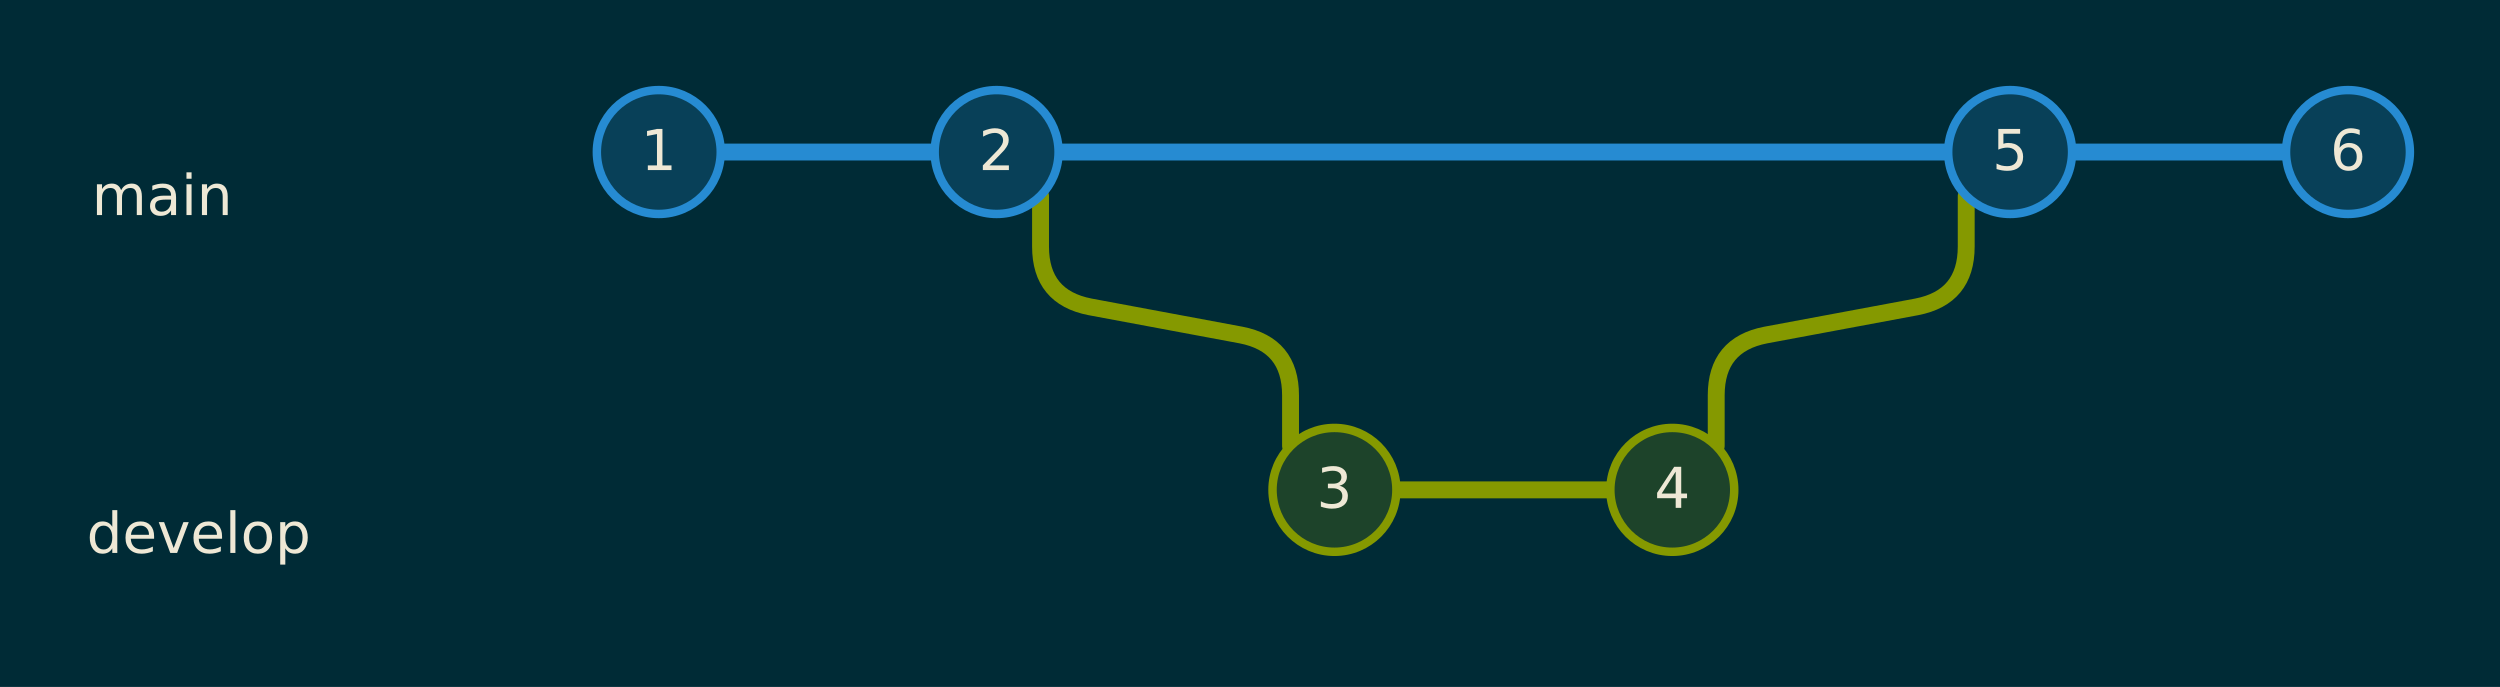
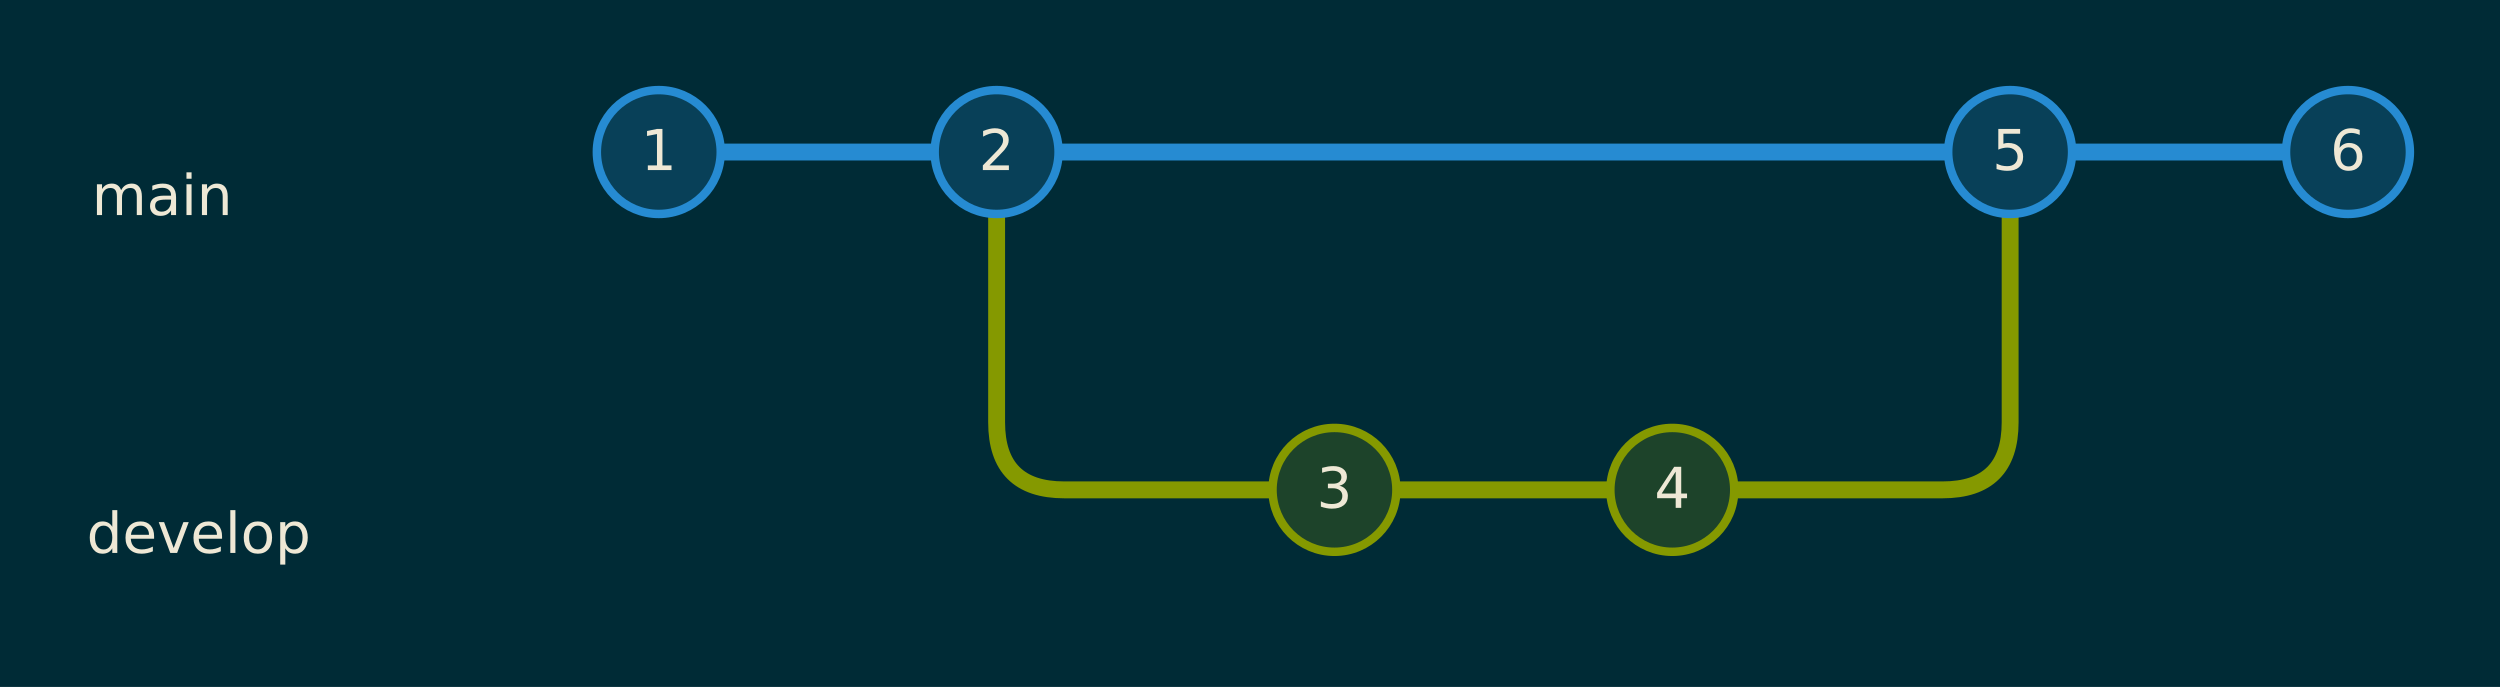
<svg xmlns="http://www.w3.org/2000/svg" width="444" height="122" viewBox="0 0 444.0 122.0" class="nodal">
  <rect width="100%" height="100%" fill="#002b36" />
  <g id="e0" class="nodal-edge blue">
    <path d="M 128.0 27.0 L 145.0 27.0 Q 146.0 27.0 147.0 27.0 L 147.0 27.0 Q 148.0 27.0 149.0 27.0 L 166.0 27.0" fill="none" stroke="#268bd2" stroke-width="3" stroke-linecap="round" stroke-linejoin="round" />
  </g>
  <g id="e1" class="nodal-edge blue">
    <path d="M 188.0 27.0 L 197.0 27.0 Q 206.0 27.0 215.0 27.0 L 319.0 27.0 Q 328.0 27.0 337.0 27.0 L 346.0 27.0" fill="none" stroke="#268bd2" stroke-width="3" stroke-linecap="round" stroke-linejoin="round" />
  </g>
  <g id="e2" class="nodal-edge blue">
    <path d="M 368.0 27.0 L 385.0 27.0 Q 386.0 27.0 387.0 27.0 L 387.0 27.0 Q 388.0 27.0 389.0 27.0 L 406.0 27.0" fill="none" stroke="#268bd2" stroke-width="3" stroke-linecap="round" stroke-linejoin="round" />
  </g>
  <g id="e3" class="nodal-edge green">
-     <path d="M 184.8 34.8 L 184.8 43.8 Q 184.8 52.8 193.6 54.5 L 220.4 59.5 Q 229.2 61.2 229.2 70.2 L 229.2 79.2" fill="none" stroke="#859900" stroke-width="3" stroke-linecap="round" stroke-linejoin="round" />
+     <path d="M 177.0 38.0 L 177.0 75.0 Q 177.0 87.0 189.0 87.0 L 226.0 87.0" fill="none" stroke="#859900" stroke-width="3" stroke-linecap="round" stroke-linejoin="round" />
  </g>
  <g id="e4" class="nodal-edge green">
    <path d="M 248.0 87.0 L 265.0 87.0 Q 266.0 87.0 267.0 87.0 L 267.0 87.0 Q 268.0 87.0 269.0 87.0 L 286.0 87.0" fill="none" stroke="#859900" stroke-width="3" stroke-linecap="round" stroke-linejoin="round" />
  </g>
  <g id="e5" class="nodal-edge green">
-     <path d="M 304.8 79.2 L 304.8 70.2 Q 304.8 61.2 313.6 59.5 L 340.4 54.5 Q 349.2 52.8 349.2 43.8 L 349.2 34.8" fill="none" stroke="#859900" stroke-width="3" stroke-linecap="round" stroke-linejoin="round" />
+     <path d="M 308.0 87.0 L 345.0 87.0 Q 357.0 87.0 357.0 75.0 L 357.0 38.0" fill="none" stroke="#859900" stroke-width="3" stroke-linecap="round" stroke-linejoin="round" />
  </g>
  <g id="main" class="nodal-node">
    <text x="28.8" y="38.2" text-anchor="middle" font-family="&quot;DejaVu Sans&quot;, sans-serif" font-size="10" font-weight="normal" font-style="normal" fill="#eee8d5">main</text>
  </g>
  <g id="develop" class="nodal-node">
    <text x="35.3" y="98.2" text-anchor="middle" font-family="&quot;DejaVu Sans&quot;, sans-serif" font-size="10" font-weight="normal" font-style="normal" fill="#eee8d5">develop</text>
  </g>
  <g id="c1" class="nodal-node blue">
    <ellipse cx="117.0" cy="27.0" rx="11.0" ry="11.0" fill="#084058" stroke="#268bd2" stroke-width="1.5" />
    <text x="117.0" y="30.2" text-anchor="middle" font-family="&quot;DejaVu Sans&quot;, sans-serif" font-size="10" font-weight="normal" font-style="normal" fill="#eee8d5">1</text>
  </g>
  <g id="c2" class="nodal-node blue">
    <ellipse cx="177.0" cy="27.0" rx="11.0" ry="11.0" fill="#084058" stroke="#268bd2" stroke-width="1.5" />
    <text x="177.0" y="30.2" text-anchor="middle" font-family="&quot;DejaVu Sans&quot;, sans-serif" font-size="10" font-weight="normal" font-style="normal" fill="#eee8d5">2</text>
  </g>
  <g id="c3" class="nodal-node green">
    <ellipse cx="237.0" cy="87.0" rx="11.0" ry="11.0" fill="#1d432a" stroke="#859900" stroke-width="1.5" />
    <text x="237.0" y="90.2" text-anchor="middle" font-family="&quot;DejaVu Sans&quot;, sans-serif" font-size="10" font-weight="normal" font-style="normal" fill="#eee8d5">3</text>
  </g>
  <g id="c4" class="nodal-node green">
    <ellipse cx="297.0" cy="87.0" rx="11.0" ry="11.0" fill="#1d432a" stroke="#859900" stroke-width="1.5" />
    <text x="297.0" y="90.2" text-anchor="middle" font-family="&quot;DejaVu Sans&quot;, sans-serif" font-size="10" font-weight="normal" font-style="normal" fill="#eee8d5">4</text>
  </g>
  <g id="c5" class="nodal-node blue">
    <ellipse cx="357.0" cy="27.0" rx="11.0" ry="11.0" fill="#084058" stroke="#268bd2" stroke-width="1.5" />
    <text x="357.0" y="30.2" text-anchor="middle" font-family="&quot;DejaVu Sans&quot;, sans-serif" font-size="10" font-weight="normal" font-style="normal" fill="#eee8d5">5</text>
  </g>
  <g id="c6" class="nodal-node blue">
    <ellipse cx="417.0" cy="27.0" rx="11.0" ry="11.0" fill="#084058" stroke="#268bd2" stroke-width="1.5" />
    <text x="417.0" y="30.2" text-anchor="middle" font-family="&quot;DejaVu Sans&quot;, sans-serif" font-size="10" font-weight="normal" font-style="normal" fill="#eee8d5">6</text>
  </g>
</svg>
